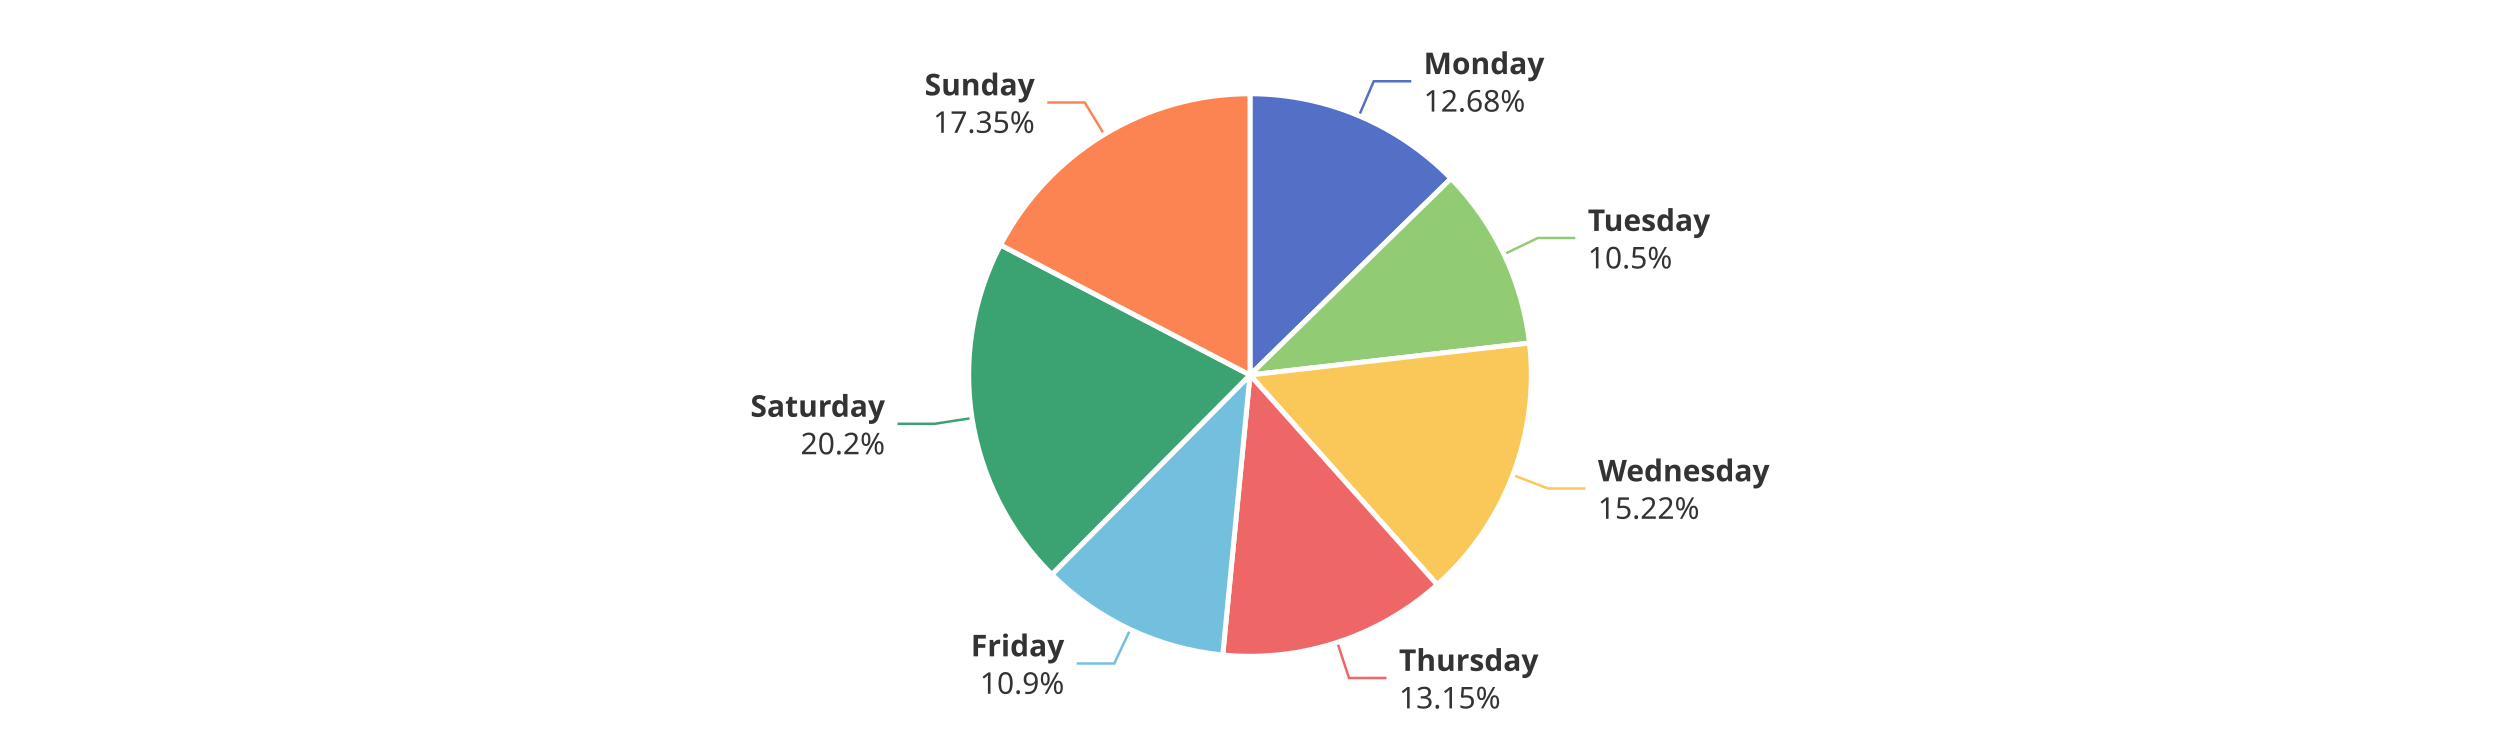
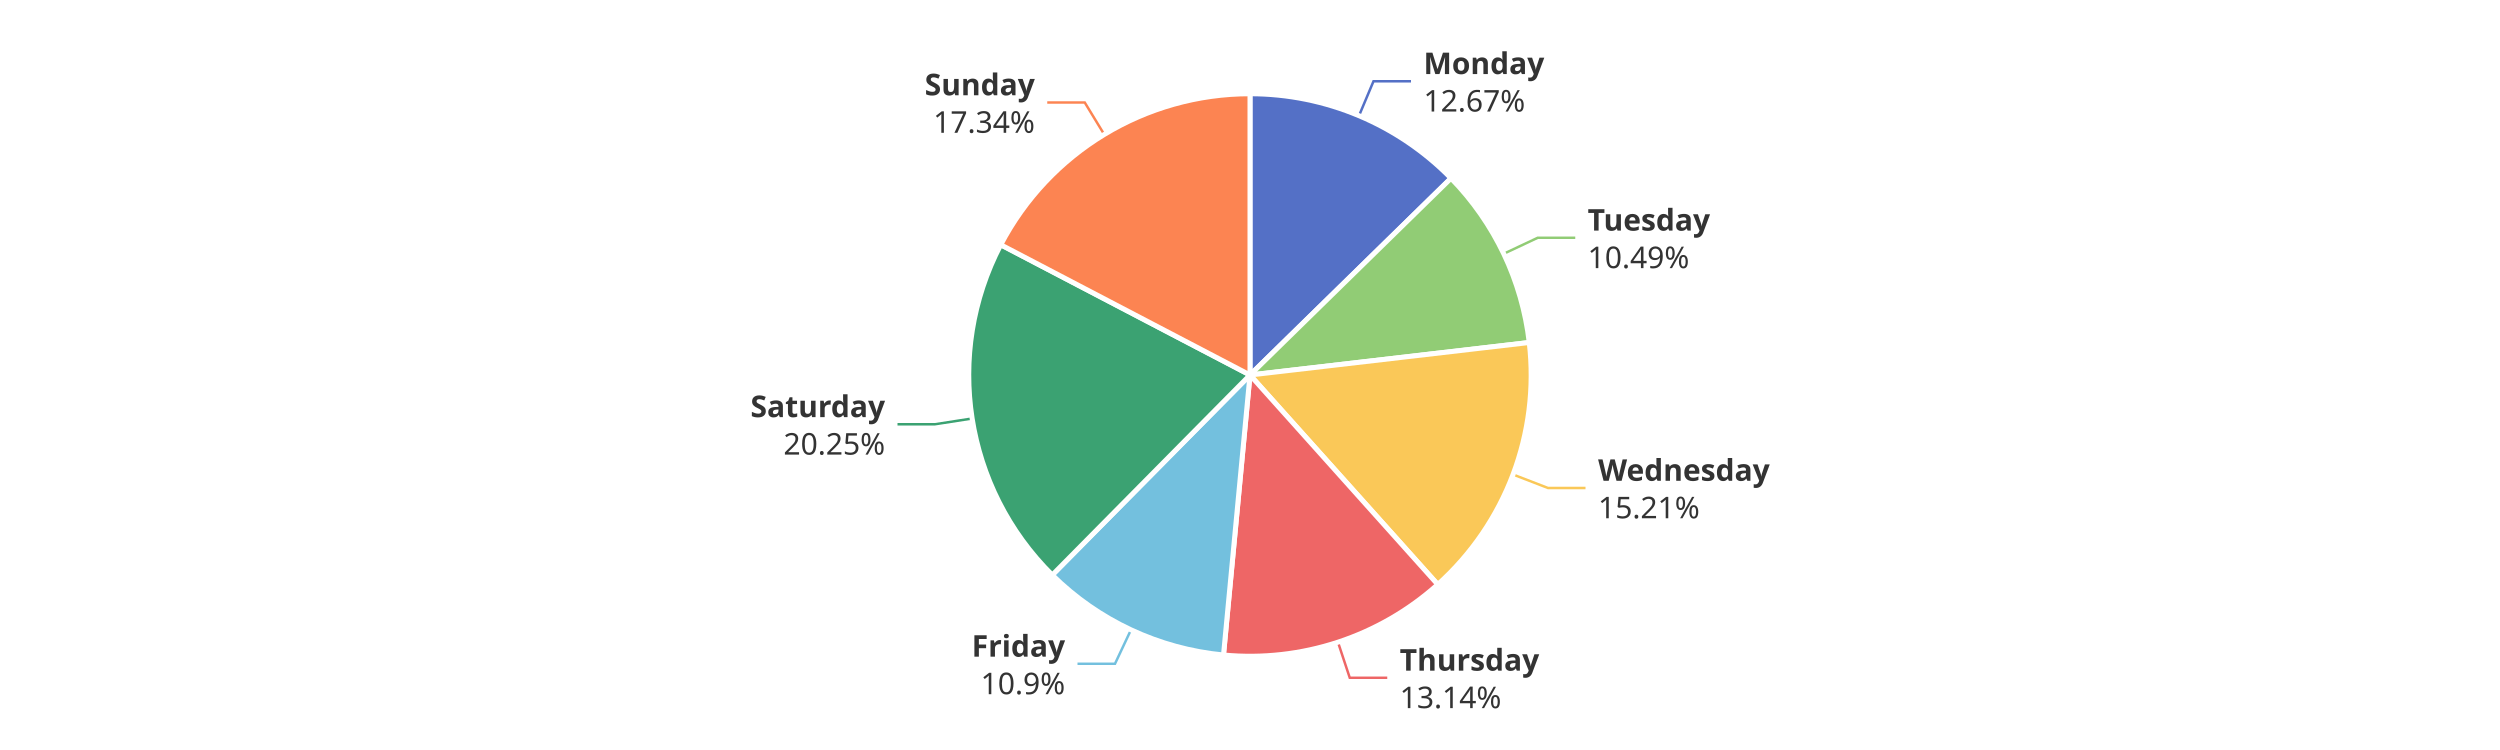
<svg xmlns="http://www.w3.org/2000/svg" width="1000" height="300" version="1.1" baseProfile="full" viewBox="0 0 1000 300">
  <rect width="1000" height="300" x="0" y="0" id="0" fill="#ffffff" />
-   <polyline points="543.6 46.3 549.5 32.5 564.5 32.5" fill="none" stroke="#5470c6" />
-   <polyline points="601.6 101.7 615.1 95.2 630.1 95.2" fill="none" stroke="#91cc75" />
-   <polyline points="605.1 190 619.2 195.4 634.2 195.4" fill="none" stroke="#fac858" />
-   <polyline points="534.9 256.9 539.6 271.2 554.6 271.2" fill="none" stroke="#ee6666" />
-   <polyline points="452.1 251.8 445.7 265.4 430.7 265.4" fill="none" stroke="#73c0de" />
-   <polyline points="388.8 167.2 374 169.5 359 169.5" fill="none" stroke="#3ba272" />
+   <polyline points="543.6 46.3 549.4 32.5 564.4 32.5" fill="none" stroke="#5470c6" />
+   <polyline points="601.5 101.5 615.1 95.1 630.1 95.1" fill="none" stroke="#91cc75" />
+   <polyline points="605.2 189.8 619.2 195.2 634.2 195.2" fill="none" stroke="#fac858" />
+   <polyline points="535.2 256.9 539.9 271.1 554.9 271.1" fill="none" stroke="#ee6666" />
+   <polyline points="452.4 251.9 446 265.5 431 265.5" fill="none" stroke="#73c0de" />
+   <polyline points="388.8 167.4 374 169.7 359 169.7" fill="none" stroke="#3ba272" />
  <polyline points="441.7 53.8 433.9 41 418.9 41" fill="none" stroke="#fc8452" />
-   <path d="M500 37.5A112.5 112.5 0 0 1 580.4 71.4L500 150Z" fill="#5470c6" stroke="#fff" stroke-width="2" stroke-linejoin="round" />
-   <path d="M580.4 71.4A112.5 112.5 0 0 1 611.8 137.2L500 150Z" fill="#91cc75" stroke="#fff" stroke-width="2" stroke-linejoin="round" />
-   <path d="M611.8 137.2A112.5 112.5 0 0 1 574.9 233.9L500 150Z" fill="#fac858" stroke="#fff" stroke-width="2" stroke-linejoin="round" />
-   <path d="M574.9 233.9A112.5 112.5 0 0 1 489.1 262L500 150Z" fill="#ee6666" stroke="#fff" stroke-width="2" stroke-linejoin="round" />
-   <path d="M489.1 262A112.5 112.5 0 0 1 420.7 229.8L500 150Z" fill="#73c0de" stroke="#fff" stroke-width="2" stroke-linejoin="round" />
-   <path d="M420.7 229.8A112.5 112.5 0 0 1 400.2 98L500 150Z" fill="#3ba272" stroke="#fff" stroke-width="2" stroke-linejoin="round" />
-   <path d="M400.2 98A112.5 112.5 0 0 1 500 37.5L500 150Z" fill="#fc8452" stroke="#fff" stroke-width="2" stroke-linejoin="round" />
-   <path d="M0 -15l42.8 0l0 30l-42.8 0Z" transform="translate(569.4575 32.4832)" fill="none" />
-   <text dominant-baseline="central" text-anchor="start" style="font-size:12px;font-family:sans-serif;font-weight:bold;" y="-7.5" transform="translate(569.4575 32.4832)" fill="#333" stroke="rgb(255,255,255)" stroke-width="2" paint-order="stroke" stroke-miterlimit="2">Monday</text>
-   <text dominant-baseline="central" text-anchor="start" style="font-size:12px;font-family:sans-serif;" y="7.5" transform="translate(569.4575 32.4832)" fill="#333" stroke="rgb(255,255,255)" stroke-width="2" paint-order="stroke" stroke-miterlimit="2">12.68%</text>
-   <path d="M0 -15l46.2 0l0 30l-46.2 0Z" transform="translate(635.1256 95.2063)" fill="none" />
-   <text dominant-baseline="central" text-anchor="start" style="font-size:12px;font-family:sans-serif;font-weight:bold;" y="-7.5" transform="translate(635.1256 95.2063)" fill="#333" stroke="rgb(255,255,255)" stroke-width="2" paint-order="stroke" stroke-miterlimit="2">Tuesday</text>
-   <text dominant-baseline="central" text-anchor="start" style="font-size:12px;font-family:sans-serif;" y="7.5" transform="translate(635.1256 95.2063)" fill="#333" stroke="rgb(255,255,255)" stroke-width="2" paint-order="stroke" stroke-miterlimit="2">10.5%</text>
-   <path d="M0 -15l63.6 0l0 30l-63.6 0Z" transform="translate(639.1555 195.3677)" fill="none" />
-   <text dominant-baseline="central" text-anchor="start" style="font-size:12px;font-family:sans-serif;font-weight:bold;" y="-7.5" transform="translate(639.1555 195.3677)" fill="#333" stroke="rgb(255,255,255)" stroke-width="2" paint-order="stroke" stroke-miterlimit="2">Wednesday</text>
-   <text dominant-baseline="central" text-anchor="start" style="font-size:12px;font-family:sans-serif;" y="7.5" transform="translate(639.1555 195.3677)" fill="#333" stroke="rgb(255,255,255)" stroke-width="2" paint-order="stroke" stroke-miterlimit="2">15.22%</text>
-   <path d="M0 -15l50.2 0l0 30l-50.2 0Z" transform="translate(559.5901 271.1977)" fill="none" />
-   <text dominant-baseline="central" text-anchor="start" style="font-size:12px;font-family:sans-serif;font-weight:bold;" y="-7.5" transform="translate(559.5901 271.1977)" fill="#333" stroke="rgb(255,255,255)" stroke-width="2" paint-order="stroke" stroke-miterlimit="2">Thursday</text>
-   <text dominant-baseline="central" text-anchor="start" style="font-size:12px;font-family:sans-serif;" y="7.5" transform="translate(559.5901 271.1977)" fill="#333" stroke="rgb(255,255,255)" stroke-width="2" paint-order="stroke" stroke-miterlimit="2">13.15%</text>
-   <path d="M-34.2 -15l34.2 0l0 30l-34.2 0Z" transform="translate(425.7131 265.3654)" fill="none" />
-   <text dominant-baseline="central" text-anchor="end" style="font-size:12px;font-family:sans-serif;font-weight:bold;" y="-7.5" transform="translate(425.7131 265.3654)" fill="#333" stroke="rgb(255,255,255)" stroke-width="2" paint-order="stroke" stroke-miterlimit="2">Friday</text>
-   <text dominant-baseline="central" text-anchor="end" style="font-size:12px;font-family:sans-serif;" y="7.5" transform="translate(425.7131 265.3654)" fill="#333" stroke="rgb(255,255,255)" stroke-width="2" paint-order="stroke" stroke-miterlimit="2">10.9%</text>
-   <path d="M-48.2 -15l48.2 0l0 30l-48.2 0Z" transform="translate(354.0077 169.5497)" fill="none" />
-   <text dominant-baseline="central" text-anchor="end" style="font-size:12px;font-family:sans-serif;font-weight:bold;" y="-7.5" transform="translate(354.0077 169.5497)" fill="#333" stroke="rgb(255,255,255)" stroke-width="2" paint-order="stroke" stroke-miterlimit="2">Saturday</text>
-   <text dominant-baseline="central" text-anchor="end" style="font-size:12px;font-family:sans-serif;" y="7.5" transform="translate(354.0077 169.5497)" fill="#333" stroke="rgb(255,255,255)" stroke-width="2" paint-order="stroke" stroke-miterlimit="2">20.2%</text>
-   <path d="M-40.9 -15l40.9 0l0 30l-40.9 0Z" transform="translate(413.8945 40.9757)" fill="none" />
-   <text dominant-baseline="central" text-anchor="end" style="font-size:12px;font-family:sans-serif;font-weight:bold;" y="-7.5" transform="translate(413.8945 40.9757)" fill="#333" stroke="rgb(255,255,255)" stroke-width="2" paint-order="stroke" stroke-miterlimit="2">Sunday</text>
-   <text dominant-baseline="central" text-anchor="end" style="font-size:12px;font-family:sans-serif;" y="7.5" transform="translate(413.8945 40.9757)" fill="#333" stroke="rgb(255,255,255)" stroke-width="2" paint-order="stroke" stroke-miterlimit="2">17.35%</text>
+   <path d="M500 37.5A112.5 112.5 0 0 1 580.4 71.3L500 150Z" fill="#5470c6" stroke="#fff" stroke-width="2" stroke-linejoin="round" />
+   <path d="M580.4 71.3A112.5 112.5 0 0 1 611.7 137L500 150Z" fill="#91cc75" stroke="#fff" stroke-width="2" stroke-linejoin="round" />
+   <path d="M611.7 137A112.5 112.5 0 0 1 575.1 233.8L500 150Z" fill="#fac858" stroke="#fff" stroke-width="2" stroke-linejoin="round" />
+   <path d="M575.1 233.8A112.5 112.5 0 0 1 489.4 262L500 150Z" fill="#ee6666" stroke="#fff" stroke-width="2" stroke-linejoin="round" />
+   <path d="M489.4 262A112.5 112.5 0 0 1 420.9 230L500 150Z" fill="#73c0de" stroke="#fff" stroke-width="2" stroke-linejoin="round" />
+   <path d="M420.9 230A112.5 112.5 0 0 1 400.3 97.9L500 150Z" fill="#3ba272" stroke="#fff" stroke-width="2" stroke-linejoin="round" />
+   <path d="M400.3 97.9A112.5 112.5 0 0 1 500 37.5L500 150Z" fill="#fc8452" stroke="#fff" stroke-width="2" stroke-linejoin="round" />
+   <path d="M0 -15l42.8 0l0 30l-42.8 0Z" transform="translate(569.4159 32.4657)" fill="none" />
+   <text dominant-baseline="central" text-anchor="start" style="font-size:12px;font-family:sans-serif;font-weight:bold;" y="-7.5" transform="translate(569.4159 32.4657)" fill="#333" stroke="rgb(255,255,255)" stroke-width="2" paint-order="stroke" stroke-miterlimit="2">Monday</text>
+   <text dominant-baseline="central" text-anchor="start" style="font-size:12px;font-family:sans-serif;" y="7.5" transform="translate(569.4159 32.4657)" fill="#333" stroke="rgb(255,255,255)" stroke-width="2" paint-order="stroke" stroke-miterlimit="2">12.67%</text>
+   <path d="M0 -15l46.2 0l0 30l-46.2 0Z" transform="translate(635.0677 95.0848)" fill="none" />
+   <text dominant-baseline="central" text-anchor="start" style="font-size:12px;font-family:sans-serif;font-weight:bold;" y="-7.5" transform="translate(635.0677 95.0848)" fill="#333" stroke="rgb(255,255,255)" stroke-width="2" paint-order="stroke" stroke-miterlimit="2">Tuesday</text>
+   <text dominant-baseline="central" text-anchor="start" style="font-size:12px;font-family:sans-serif;" y="7.5" transform="translate(635.0677 95.0848)" fill="#333" stroke="rgb(255,255,255)" stroke-width="2" paint-order="stroke" stroke-miterlimit="2">10.49%</text>
+   <path d="M0 -15l63.6 0l0 30l-63.6 0Z" transform="translate(639.2353 195.1574)" fill="none" />
+   <text dominant-baseline="central" text-anchor="start" style="font-size:12px;font-family:sans-serif;font-weight:bold;" y="-7.5" transform="translate(639.2353 195.1574)" fill="#333" stroke="rgb(255,255,255)" stroke-width="2" paint-order="stroke" stroke-miterlimit="2">Wednesday</text>
+   <text dominant-baseline="central" text-anchor="start" style="font-size:12px;font-family:sans-serif;" y="7.5" transform="translate(639.2353 195.1574)" fill="#333" stroke="rgb(255,255,255)" stroke-width="2" paint-order="stroke" stroke-miterlimit="2">15.21%</text>
+   <path d="M0 -15l50.2 0l0 30l-50.2 0Z" transform="translate(559.8907 271.0991)" fill="none" />
+   <text dominant-baseline="central" text-anchor="start" style="font-size:12px;font-family:sans-serif;font-weight:bold;" y="-7.5" transform="translate(559.8907 271.0991)" fill="#333" stroke="rgb(255,255,255)" stroke-width="2" paint-order="stroke" stroke-miterlimit="2">Thursday</text>
+   <text dominant-baseline="central" text-anchor="start" style="font-size:12px;font-family:sans-serif;" y="7.5" transform="translate(559.8907 271.0991)" fill="#333" stroke="rgb(255,255,255)" stroke-width="2" paint-order="stroke" stroke-miterlimit="2">13.14%</text>
+   <path d="M-34.2 -15l34.2 0l0 30l-34.2 0Z" transform="translate(426.0446 265.5208)" fill="none" />
+   <text dominant-baseline="central" text-anchor="end" style="font-size:12px;font-family:sans-serif;font-weight:bold;" y="-7.5" transform="translate(426.0446 265.5208)" fill="#333" stroke="rgb(255,255,255)" stroke-width="2" paint-order="stroke" stroke-miterlimit="2">Friday</text>
+   <text dominant-baseline="central" text-anchor="end" style="font-size:12px;font-family:sans-serif;" y="7.5" transform="translate(426.0446 265.5208)" fill="#333" stroke="rgb(255,255,255)" stroke-width="2" paint-order="stroke" stroke-miterlimit="2">10.9%</text>
+   <path d="M-48.2 -15l48.2 0l0 30l-48.2 0Z" transform="translate(354.029 169.6862)" fill="none" />
+   <text dominant-baseline="central" text-anchor="end" style="font-size:12px;font-family:sans-serif;font-weight:bold;" y="-7.5" transform="translate(354.029 169.6862)" fill="#333" stroke="rgb(255,255,255)" stroke-width="2" paint-order="stroke" stroke-miterlimit="2">Saturday</text>
+   <text dominant-baseline="central" text-anchor="end" style="font-size:12px;font-family:sans-serif;" y="7.5" transform="translate(354.029 169.6862)" fill="#333" stroke="rgb(255,255,255)" stroke-width="2" paint-order="stroke" stroke-miterlimit="2">20.25%</text>
+   <path d="M-40.9 -15l40.9 0l0 30l-40.9 0Z" transform="translate(413.9347 40.9513)" fill="none" />
+   <text dominant-baseline="central" text-anchor="end" style="font-size:12px;font-family:sans-serif;font-weight:bold;" y="-7.5" transform="translate(413.9347 40.9513)" fill="#333" stroke="rgb(255,255,255)" stroke-width="2" paint-order="stroke" stroke-miterlimit="2">Sunday</text>
+   <text dominant-baseline="central" text-anchor="end" style="font-size:12px;font-family:sans-serif;" y="7.5" transform="translate(413.9347 40.9513)" fill="#333" stroke="rgb(255,255,255)" stroke-width="2" paint-order="stroke" stroke-miterlimit="2">17.34%</text>
</svg>
